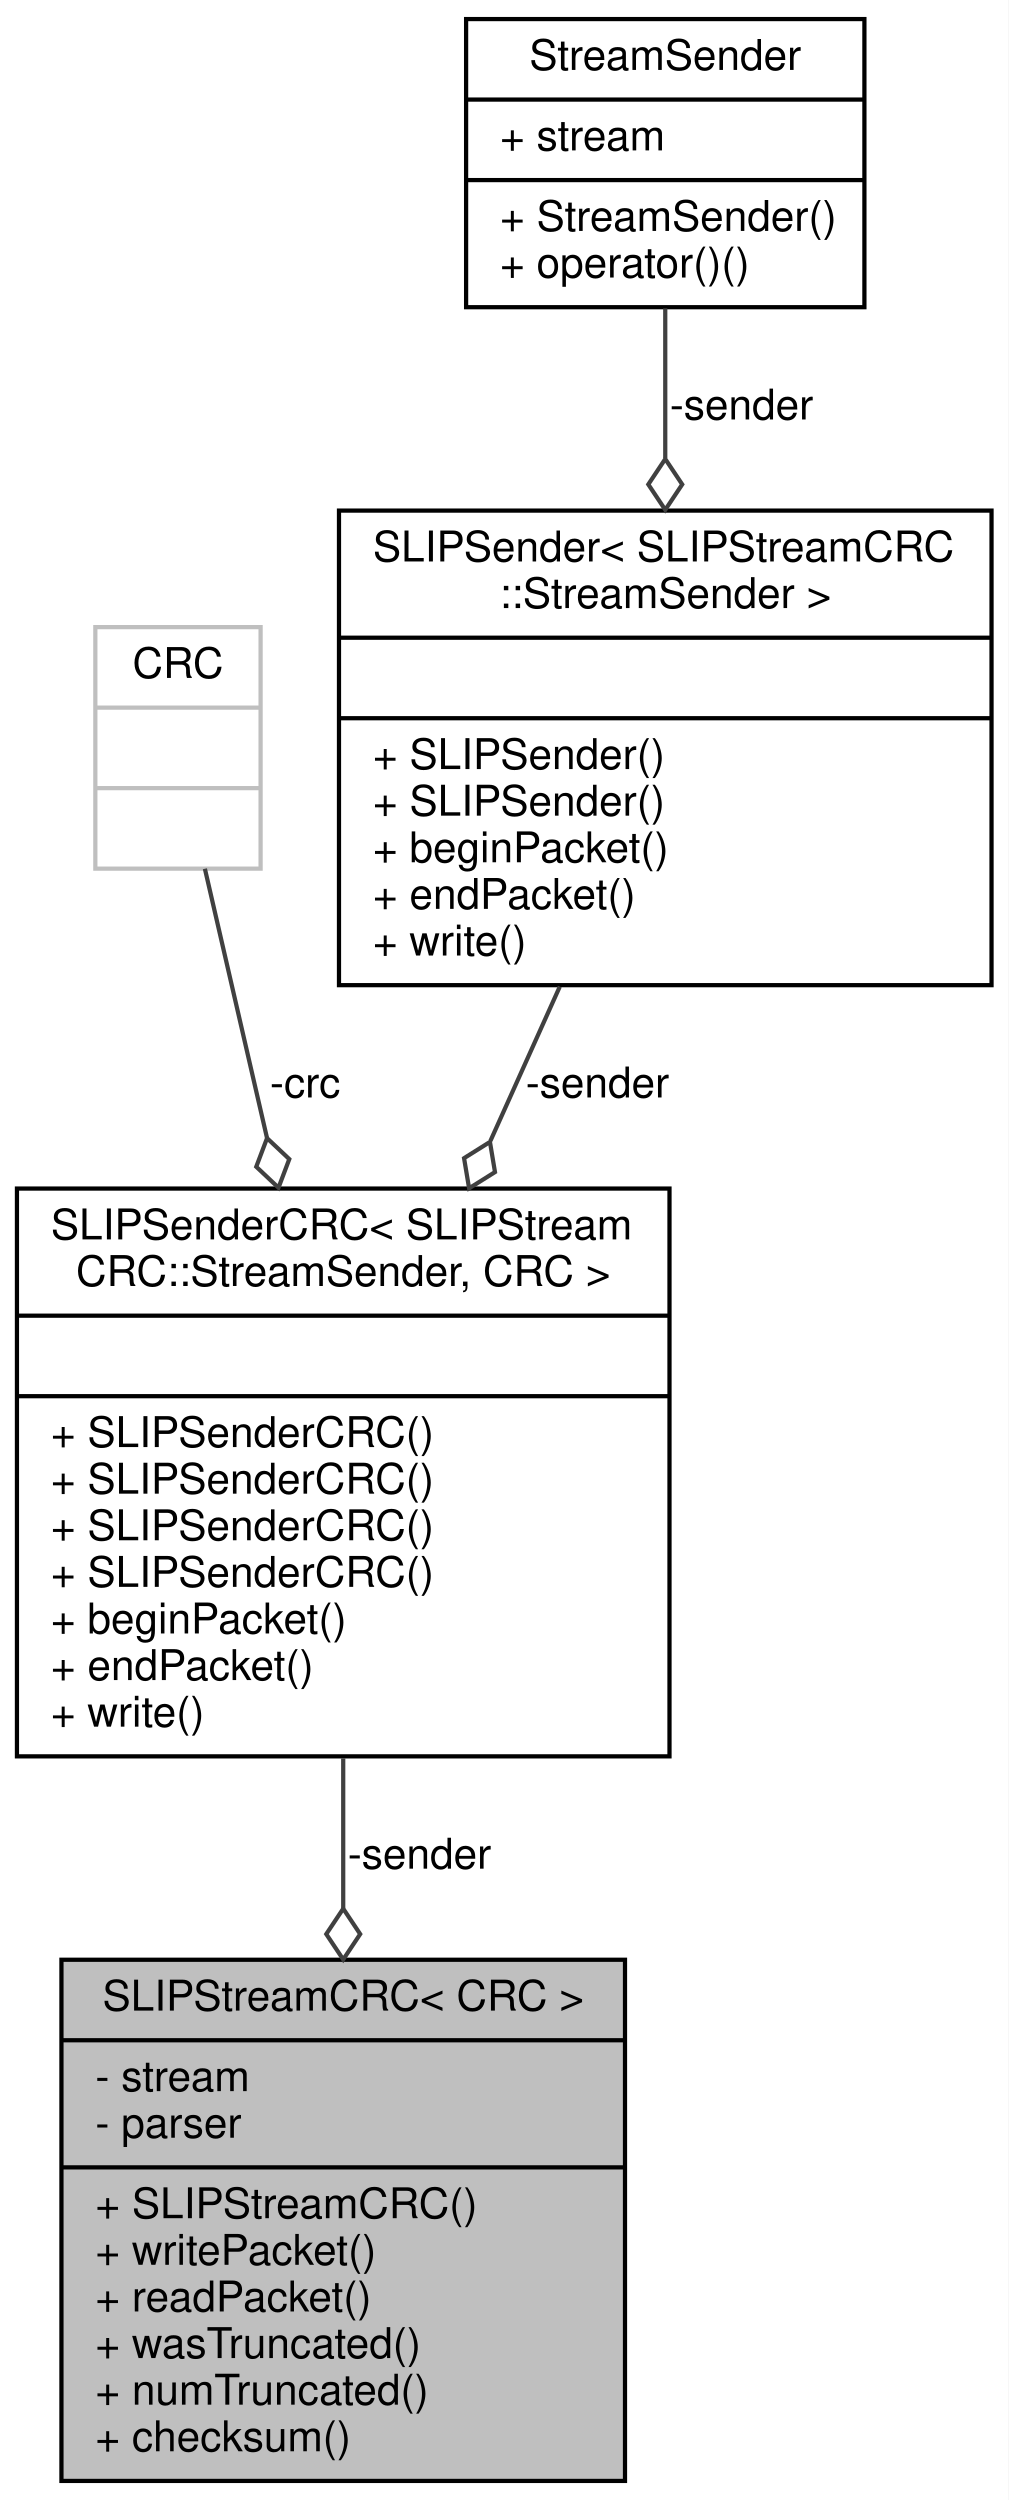
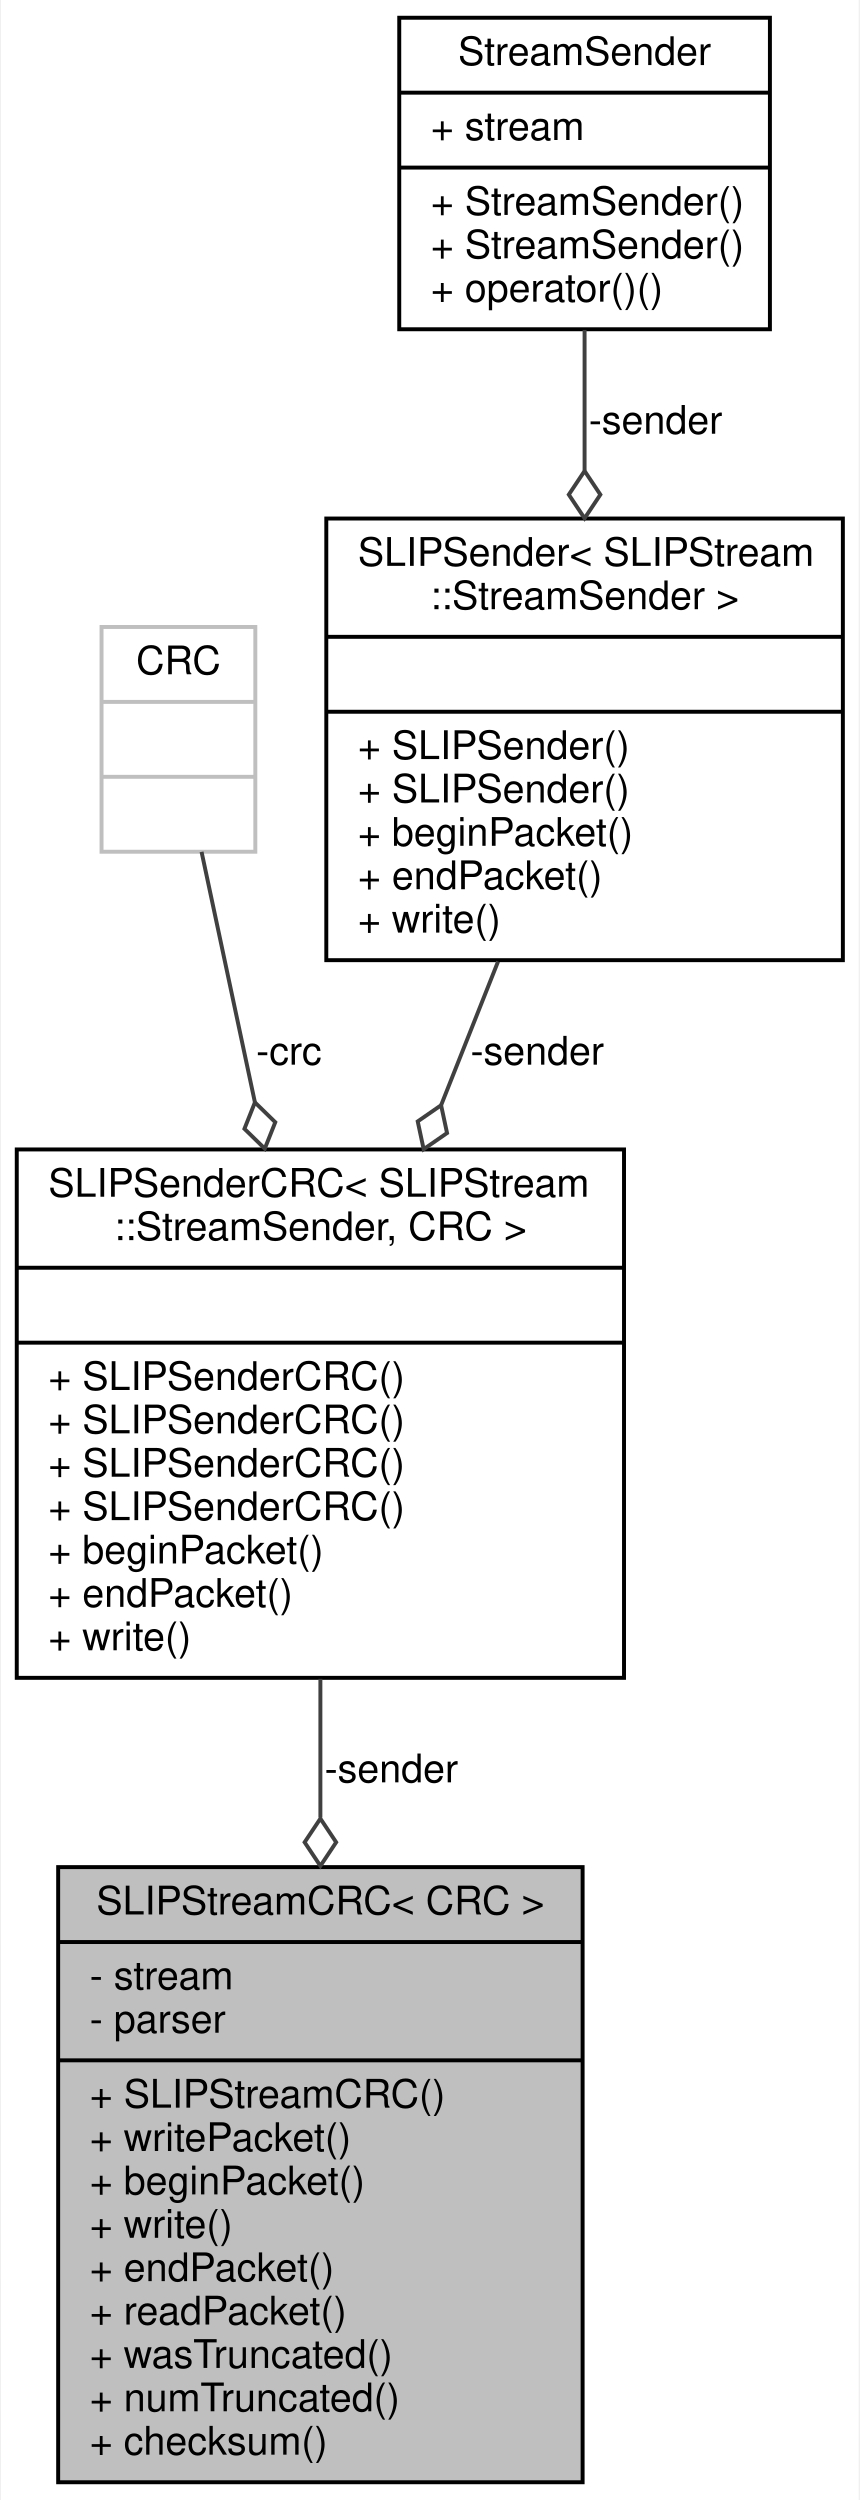
- <svg xmlns="http://www.w3.org/2000/svg" xmlns:xlink="http://www.w3.org/1999/xlink" width="238pt" height="590pt" viewBox="0.00 0.00 238.00 590.00">
-   <g id="graph0" class="graph" transform="scale(1 1) rotate(0) translate(4 586)">
-     <polygon fill="white" stroke="none" points="-4,4 -4,-586 234,-586 234,4 -4,4" />
+ <svg xmlns="http://www.w3.org/2000/svg" xmlns:xlink="http://www.w3.org/1999/xlink" width="218pt" height="634pt" viewBox="0.00 0.00 217.50 634.00">
+   <g id="graph0" class="graph" transform="scale(1 1) rotate(0) translate(4 630)">
+     <polygon fill="white" stroke="none" points="-4,4 -4,-630 213.5,-630 213.5,4 -4,4" />
    <g id="node1" class="node">
      <g id="a_node1">
        <a xlink:title="Class that implements SLIP, a simple packet framing protocol, and that uses cyclic redundancy checks ...">
-           <polygon fill="#bfbfbf" stroke="black" points="10.5,-0.5 10.5,-123.5 143.5,-123.5 143.5,-0.5 10.5,-0.5" />
-           <text text-anchor="middle" x="77" y="-111.5" font-family="Helvetica,sans-Serif" font-size="10.00">SLIPStreamCRC&lt; CRC &gt;</text>
-           <polyline fill="none" stroke="black" points="10.5,-104.5 143.5,-104.5 " />
-           <text text-anchor="start" x="18.5" y="-92.5" font-family="Helvetica,sans-Serif" font-size="10.00">- stream</text>
-           <text text-anchor="start" x="18.5" y="-81.5" font-family="Helvetica,sans-Serif" font-size="10.00">- parser</text>
-           <polyline fill="none" stroke="black" points="10.5,-74.5 143.5,-74.5 " />
-           <text text-anchor="start" x="18.5" y="-62.5" font-family="Helvetica,sans-Serif" font-size="10.00">+ SLIPStreamCRC()</text>
-           <text text-anchor="start" x="18.5" y="-51.5" font-family="Helvetica,sans-Serif" font-size="10.00">+ writePacket()</text>
+           <polygon fill="#bfbfbf" stroke="black" points="10.5,-0.5 10.5,-156.5 143.5,-156.5 143.5,-0.5 10.5,-0.5" />
+           <text text-anchor="middle" x="77" y="-144.5" font-family="Helvetica,sans-Serif" font-size="10.00">SLIPStreamCRC&lt; CRC &gt;</text>
+           <polyline fill="none" stroke="black" points="10.5,-137.5 143.5,-137.5 " />
+           <text text-anchor="start" x="18.5" y="-125.5" font-family="Helvetica,sans-Serif" font-size="10.00">- stream</text>
+           <text text-anchor="start" x="18.5" y="-114.5" font-family="Helvetica,sans-Serif" font-size="10.00">- parser</text>
+           <polyline fill="none" stroke="black" points="10.5,-107.5 143.5,-107.5 " />
+           <text text-anchor="start" x="18.5" y="-95.5" font-family="Helvetica,sans-Serif" font-size="10.00">+ SLIPStreamCRC()</text>
+           <text text-anchor="start" x="18.5" y="-84.5" font-family="Helvetica,sans-Serif" font-size="10.00">+ writePacket()</text>
+           <text text-anchor="start" x="18.5" y="-73.5" font-family="Helvetica,sans-Serif" font-size="10.00">+ beginPacket()</text>
+           <text text-anchor="start" x="18.5" y="-62.5" font-family="Helvetica,sans-Serif" font-size="10.00">+ write()</text>
+           <text text-anchor="start" x="18.5" y="-51.5" font-family="Helvetica,sans-Serif" font-size="10.00">+ endPacket()</text>
          <text text-anchor="start" x="18.5" y="-40.5" font-family="Helvetica,sans-Serif" font-size="10.00">+ readPacket()</text>
          <text text-anchor="start" x="18.5" y="-29.5" font-family="Helvetica,sans-Serif" font-size="10.00">+ wasTruncated()</text>
          <text text-anchor="start" x="18.5" y="-18.5" font-family="Helvetica,sans-Serif" font-size="10.00">+ numTruncated()</text>
          <text text-anchor="start" x="18.5" y="-7.5" font-family="Helvetica,sans-Serif" font-size="10.00">+ checksum()</text>
        </a>
      </g>
    </g>
    <g id="node2" class="node">
      <g id="a_node2">
        <a xlink:href="../../d0/dd8/classSLIPSenderCRC.html" target="_top" xlink:title=" ">
-           <polygon fill="white" stroke="black" points="0,-171.5 0,-305.5 154,-305.5 154,-171.5 0,-171.5" />
-           <text text-anchor="start" x="8" y="-293.5" font-family="Helvetica,sans-Serif" font-size="10.00">SLIPSenderCRC&lt; SLIPStream</text>
-           <text text-anchor="middle" x="77" y="-282.5" font-family="Helvetica,sans-Serif" font-size="10.00">CRC::StreamSender, CRC &gt;</text>
-           <polyline fill="none" stroke="black" points="0,-275.5 154,-275.5 " />
-           <text text-anchor="middle" x="77" y="-263.5" font-family="Helvetica,sans-Serif" font-size="10.00"> </text>
-           <polyline fill="none" stroke="black" points="0,-256.5 154,-256.5 " />
+           <polygon fill="white" stroke="black" points="0,-204.5 0,-338.5 154,-338.5 154,-204.5 0,-204.5" />
+           <text text-anchor="start" x="8" y="-326.5" font-family="Helvetica,sans-Serif" font-size="10.00">SLIPSenderCRC&lt; SLIPStream</text>
+           <text text-anchor="middle" x="77" y="-315.5" font-family="Helvetica,sans-Serif" font-size="10.00">::StreamSender, CRC &gt;</text>
+           <polyline fill="none" stroke="black" points="0,-308.5 154,-308.5 " />
+           <text text-anchor="middle" x="77" y="-296.5" font-family="Helvetica,sans-Serif" font-size="10.00"> </text>
+           <polyline fill="none" stroke="black" points="0,-289.5 154,-289.5 " />
+           <text text-anchor="start" x="8" y="-277.5" font-family="Helvetica,sans-Serif" font-size="10.00">+ SLIPSenderCRC()</text>
+           <text text-anchor="start" x="8" y="-266.5" font-family="Helvetica,sans-Serif" font-size="10.00">+ SLIPSenderCRC()</text>
+           <text text-anchor="start" x="8" y="-255.5" font-family="Helvetica,sans-Serif" font-size="10.00">+ SLIPSenderCRC()</text>
          <text text-anchor="start" x="8" y="-244.5" font-family="Helvetica,sans-Serif" font-size="10.00">+ SLIPSenderCRC()</text>
-           <text text-anchor="start" x="8" y="-233.5" font-family="Helvetica,sans-Serif" font-size="10.00">+ SLIPSenderCRC()</text>
-           <text text-anchor="start" x="8" y="-222.5" font-family="Helvetica,sans-Serif" font-size="10.00">+ SLIPSenderCRC()</text>
-           <text text-anchor="start" x="8" y="-211.5" font-family="Helvetica,sans-Serif" font-size="10.00">+ SLIPSenderCRC()</text>
-           <text text-anchor="start" x="8" y="-200.5" font-family="Helvetica,sans-Serif" font-size="10.00">+ beginPacket()</text>
-           <text text-anchor="start" x="8" y="-189.5" font-family="Helvetica,sans-Serif" font-size="10.00">+ endPacket()</text>
-           <text text-anchor="start" x="8" y="-178.5" font-family="Helvetica,sans-Serif" font-size="10.00">+ write()</text>
+           <text text-anchor="start" x="8" y="-233.5" font-family="Helvetica,sans-Serif" font-size="10.00">+ beginPacket()</text>
+           <text text-anchor="start" x="8" y="-222.5" font-family="Helvetica,sans-Serif" font-size="10.00">+ endPacket()</text>
+           <text text-anchor="start" x="8" y="-211.5" font-family="Helvetica,sans-Serif" font-size="10.00">+ write()</text>
        </a>
      </g>
    </g>
    <g id="edge1" class="edge">
-       <path fill="none" stroke="#404040" d="M77,-171.031C77,-159.451 77,-147.352 77,-135.616" />
-       <polygon fill="none" stroke="#404040" points="77,-135.555 73,-129.555 77,-123.555 81,-129.555 77,-135.555" />
-       <text text-anchor="middle" x="95" y="-145" font-family="Helvetica,sans-Serif" font-size="10.00"> -sender</text>
+       <path fill="none" stroke="#404040" d="M77,-204.234C77,-192.878 77,-180.913 77,-169.069" />
+       <polygon fill="none" stroke="#404040" points="77,-168.802 73,-162.802 77,-156.802 81,-162.802 77,-168.802" />
+       <text text-anchor="middle" x="95" y="-178" font-family="Helvetica,sans-Serif" font-size="10.00"> -sender</text>
    </g>
    <g id="node3" class="node">
      <g id="a_node3">
        <a xlink:title=" ">
-           <polygon fill="white" stroke="#bfbfbf" points="18.5,-381 18.5,-438 57.5,-438 57.5,-381 18.5,-381" />
-           <text text-anchor="middle" x="38" y="-426" font-family="Helvetica,sans-Serif" font-size="10.00">CRC</text>
-           <polyline fill="none" stroke="#bfbfbf" points="18.5,-419 57.5,-419 " />
-           <text text-anchor="middle" x="38" y="-407" font-family="Helvetica,sans-Serif" font-size="10.00"> </text>
-           <polyline fill="none" stroke="#bfbfbf" points="18.5,-400 57.5,-400 " />
-           <text text-anchor="middle" x="38" y="-388" font-family="Helvetica,sans-Serif" font-size="10.00"> </text>
+           <polygon fill="white" stroke="#bfbfbf" points="21.5,-414 21.5,-471 60.5,-471 60.5,-414 21.5,-414" />
+           <text text-anchor="middle" x="41" y="-459" font-family="Helvetica,sans-Serif" font-size="10.00">CRC</text>
+           <polyline fill="none" stroke="#bfbfbf" points="21.5,-452 60.5,-452 " />
+           <text text-anchor="middle" x="41" y="-440" font-family="Helvetica,sans-Serif" font-size="10.00"> </text>
+           <polyline fill="none" stroke="#bfbfbf" points="21.5,-433 60.5,-433 " />
+           <text text-anchor="middle" x="41" y="-421" font-family="Helvetica,sans-Serif" font-size="10.00"> </text>
        </a>
      </g>
    </g>
    <g id="edge2" class="edge">
-       <path fill="none" stroke="#404040" d="M44.353,-380.971C48.36,-363.608 53.753,-340.237 59,-317.499" />
-       <polygon fill="none" stroke="#404040" points="59.025,-317.393 56.476,-310.647 61.723,-305.7 64.271,-312.446 59.025,-317.393" />
-       <text text-anchor="middle" x="68" y="-327" font-family="Helvetica,sans-Serif" font-size="10.00"> -crc</text>
+       <path fill="none" stroke="#404040" d="M46.864,-413.971C50.563,-396.608 55.541,-373.237 60.385,-350.499" />
+       <polygon fill="none" stroke="#404040" points="60.398,-350.437 57.736,-343.735 62.898,-338.7 65.56,-345.402 60.398,-350.437" />
+       <text text-anchor="middle" x="69" y="-360" font-family="Helvetica,sans-Serif" font-size="10.00"> -crc</text>
    </g>
    <g id="node4" class="node">
      <g id="a_node4">
        <a xlink:href="../../d0/dc9/classSLIPSender.html" target="_top" xlink:title=" ">
-           <polygon fill="white" stroke="black" points="76,-353.5 76,-465.5 230,-465.5 230,-353.5 76,-353.5" />
-           <text text-anchor="start" x="84" y="-453.5" font-family="Helvetica,sans-Serif" font-size="10.00">SLIPSender&lt; SLIPStreamCRC</text>
-           <text text-anchor="middle" x="153" y="-442.5" font-family="Helvetica,sans-Serif" font-size="10.00">::StreamSender &gt;</text>
-           <polyline fill="none" stroke="black" points="76,-435.5 230,-435.5 " />
-           <text text-anchor="middle" x="153" y="-423.5" font-family="Helvetica,sans-Serif" font-size="10.00"> </text>
-           <polyline fill="none" stroke="black" points="76,-416.5 230,-416.5 " />
-           <text text-anchor="start" x="84" y="-404.5" font-family="Helvetica,sans-Serif" font-size="10.00">+ SLIPSender()</text>
-           <text text-anchor="start" x="84" y="-393.5" font-family="Helvetica,sans-Serif" font-size="10.00">+ SLIPSender()</text>
-           <text text-anchor="start" x="84" y="-382.5" font-family="Helvetica,sans-Serif" font-size="10.00">+ beginPacket()</text>
-           <text text-anchor="start" x="84" y="-371.5" font-family="Helvetica,sans-Serif" font-size="10.00">+ endPacket()</text>
-           <text text-anchor="start" x="84" y="-360.5" font-family="Helvetica,sans-Serif" font-size="10.00">+ write()</text>
+           <polygon fill="white" stroke="black" points="78.5,-386.5 78.5,-498.5 209.5,-498.5 209.5,-386.5 78.5,-386.5" />
+           <text text-anchor="start" x="86.5" y="-486.5" font-family="Helvetica,sans-Serif" font-size="10.00">SLIPSender&lt; SLIPStream</text>
+           <text text-anchor="middle" x="144" y="-475.5" font-family="Helvetica,sans-Serif" font-size="10.00">::StreamSender &gt;</text>
+           <polyline fill="none" stroke="black" points="78.5,-468.5 209.5,-468.5 " />
+           <text text-anchor="middle" x="144" y="-456.5" font-family="Helvetica,sans-Serif" font-size="10.00"> </text>
+           <polyline fill="none" stroke="black" points="78.5,-449.5 209.5,-449.5 " />
+           <text text-anchor="start" x="86.5" y="-437.5" font-family="Helvetica,sans-Serif" font-size="10.00">+ SLIPSender()</text>
+           <text text-anchor="start" x="86.5" y="-426.5" font-family="Helvetica,sans-Serif" font-size="10.00">+ SLIPSender()</text>
+           <text text-anchor="start" x="86.5" y="-415.5" font-family="Helvetica,sans-Serif" font-size="10.00">+ beginPacket()</text>
+           <text text-anchor="start" x="86.5" y="-404.5" font-family="Helvetica,sans-Serif" font-size="10.00">+ endPacket()</text>
+           <text text-anchor="start" x="86.5" y="-393.5" font-family="Helvetica,sans-Serif" font-size="10.00">+ write()</text>
        </a>
      </g>
    </g>
    <g id="edge3" class="edge">
-       <path fill="none" stroke="#404040" d="M128.115,-353.163C122.878,-341.518 117.262,-329.031 111.739,-316.749" />
-       <polygon fill="none" stroke="#404040" points="111.628,-316.503 105.519,-312.671 106.707,-305.558 112.816,-309.39 111.628,-316.503" />
-       <text text-anchor="middle" x="137" y="-327" font-family="Helvetica,sans-Serif" font-size="10.00"> -sender</text>
+       <path fill="none" stroke="#404040" d="M122.062,-386.163C117.445,-374.518 112.494,-362.031 107.625,-349.749" />
+       <polygon fill="none" stroke="#404040" points="107.611,-349.714 101.682,-345.61 103.189,-338.558 109.119,-342.662 107.611,-349.714" />
+       <text text-anchor="middle" x="132" y="-360" font-family="Helvetica,sans-Serif" font-size="10.00"> -sender</text>
    </g>
    <g id="node5" class="node">
      <g id="a_node5">
-         <a xlink:href="../../db/d98/structSLIPStreamCRC_1_1StreamSender.html" target="_top" xlink:title="Functor that sends bytes over an Arduino Stream.">
-           <polygon fill="white" stroke="black" points="106,-513.5 106,-581.5 200,-581.5 200,-513.5 106,-513.5" />
-           <text text-anchor="middle" x="153" y="-569.5" font-family="Helvetica,sans-Serif" font-size="10.00">StreamSender</text>
-           <polyline fill="none" stroke="black" points="106,-562.5 200,-562.5 " />
-           <text text-anchor="start" x="114" y="-550.5" font-family="Helvetica,sans-Serif" font-size="10.00">+ stream</text>
-           <polyline fill="none" stroke="black" points="106,-543.5 200,-543.5 " />
-           <text text-anchor="start" x="114" y="-531.5" font-family="Helvetica,sans-Serif" font-size="10.00">+ StreamSender()</text>
-           <text text-anchor="start" x="114" y="-520.5" font-family="Helvetica,sans-Serif" font-size="10.00">+ operator()()</text>
+         <a xlink:href="../../df/dfa/structSLIPStream_1_1StreamSender.html" target="_top" xlink:title="Functor that sends bytes over an Arduino Stream.">
+           <polygon fill="white" stroke="black" points="97,-546.5 97,-625.5 191,-625.5 191,-546.5 97,-546.5" />
+           <text text-anchor="middle" x="144" y="-613.5" font-family="Helvetica,sans-Serif" font-size="10.00">StreamSender</text>
+           <polyline fill="none" stroke="black" points="97,-606.5 191,-606.5 " />
+           <text text-anchor="start" x="105" y="-594.5" font-family="Helvetica,sans-Serif" font-size="10.00">+ stream</text>
+           <polyline fill="none" stroke="black" points="97,-587.5 191,-587.5 " />
+           <text text-anchor="start" x="105" y="-575.5" font-family="Helvetica,sans-Serif" font-size="10.00">+ StreamSender()</text>
+           <text text-anchor="start" x="105" y="-564.5" font-family="Helvetica,sans-Serif" font-size="10.00">+ StreamSender()</text>
+           <text text-anchor="start" x="105" y="-553.5" font-family="Helvetica,sans-Serif" font-size="10.00">+ operator()()</text>
        </a>
      </g>
    </g>
    <g id="edge4" class="edge">
-       <path fill="none" stroke="#404040" d="M153,-513.231C153,-502.497 153,-490.184 153,-477.898" />
-       <polygon fill="none" stroke="#404040" points="153,-477.68 149,-471.68 153,-465.68 157,-471.68 153,-477.68" />
-       <text text-anchor="middle" x="171" y="-487" font-family="Helvetica,sans-Serif" font-size="10.00"> -sender</text>
+       <path fill="none" stroke="#404040" d="M144,-546.335C144,-535.288 144,-522.917 144,-510.689" />
+       <polygon fill="none" stroke="#404040" points="144,-510.562 140,-504.562 144,-498.562 148,-504.562 144,-510.562" />
+       <text text-anchor="middle" x="162" y="-520" font-family="Helvetica,sans-Serif" font-size="10.00"> -sender</text>
    </g>
  </g>
</svg>
